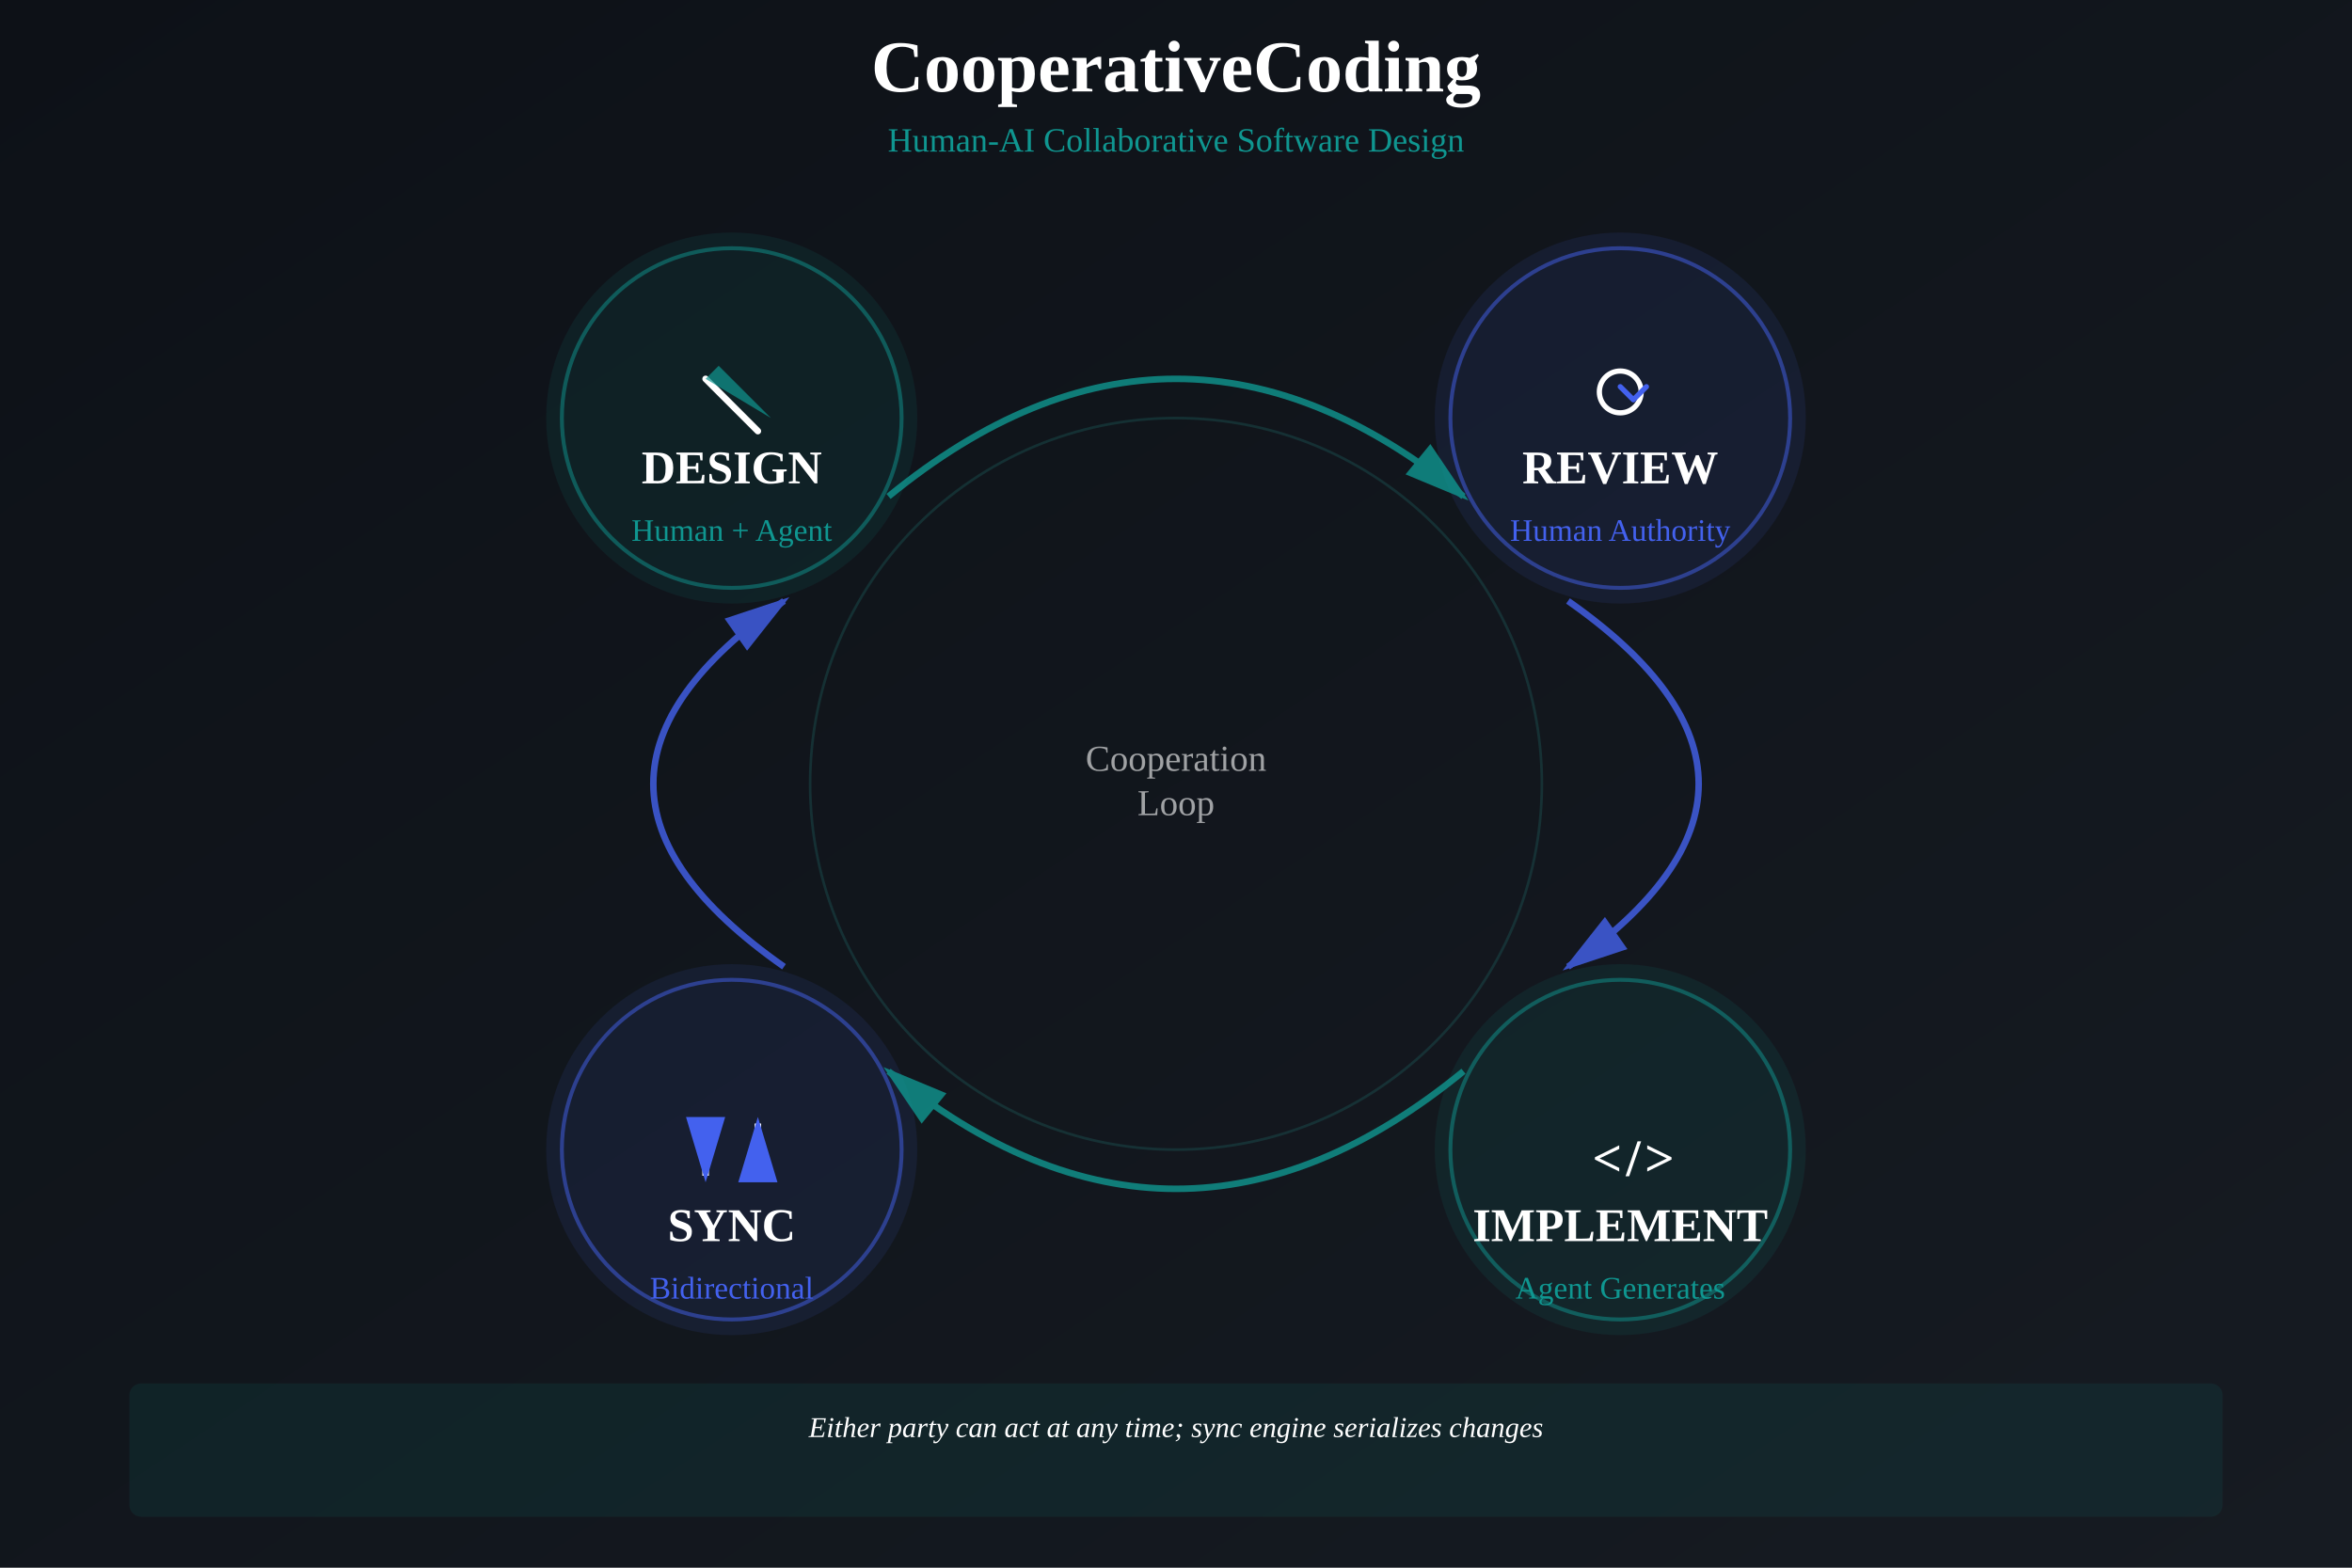
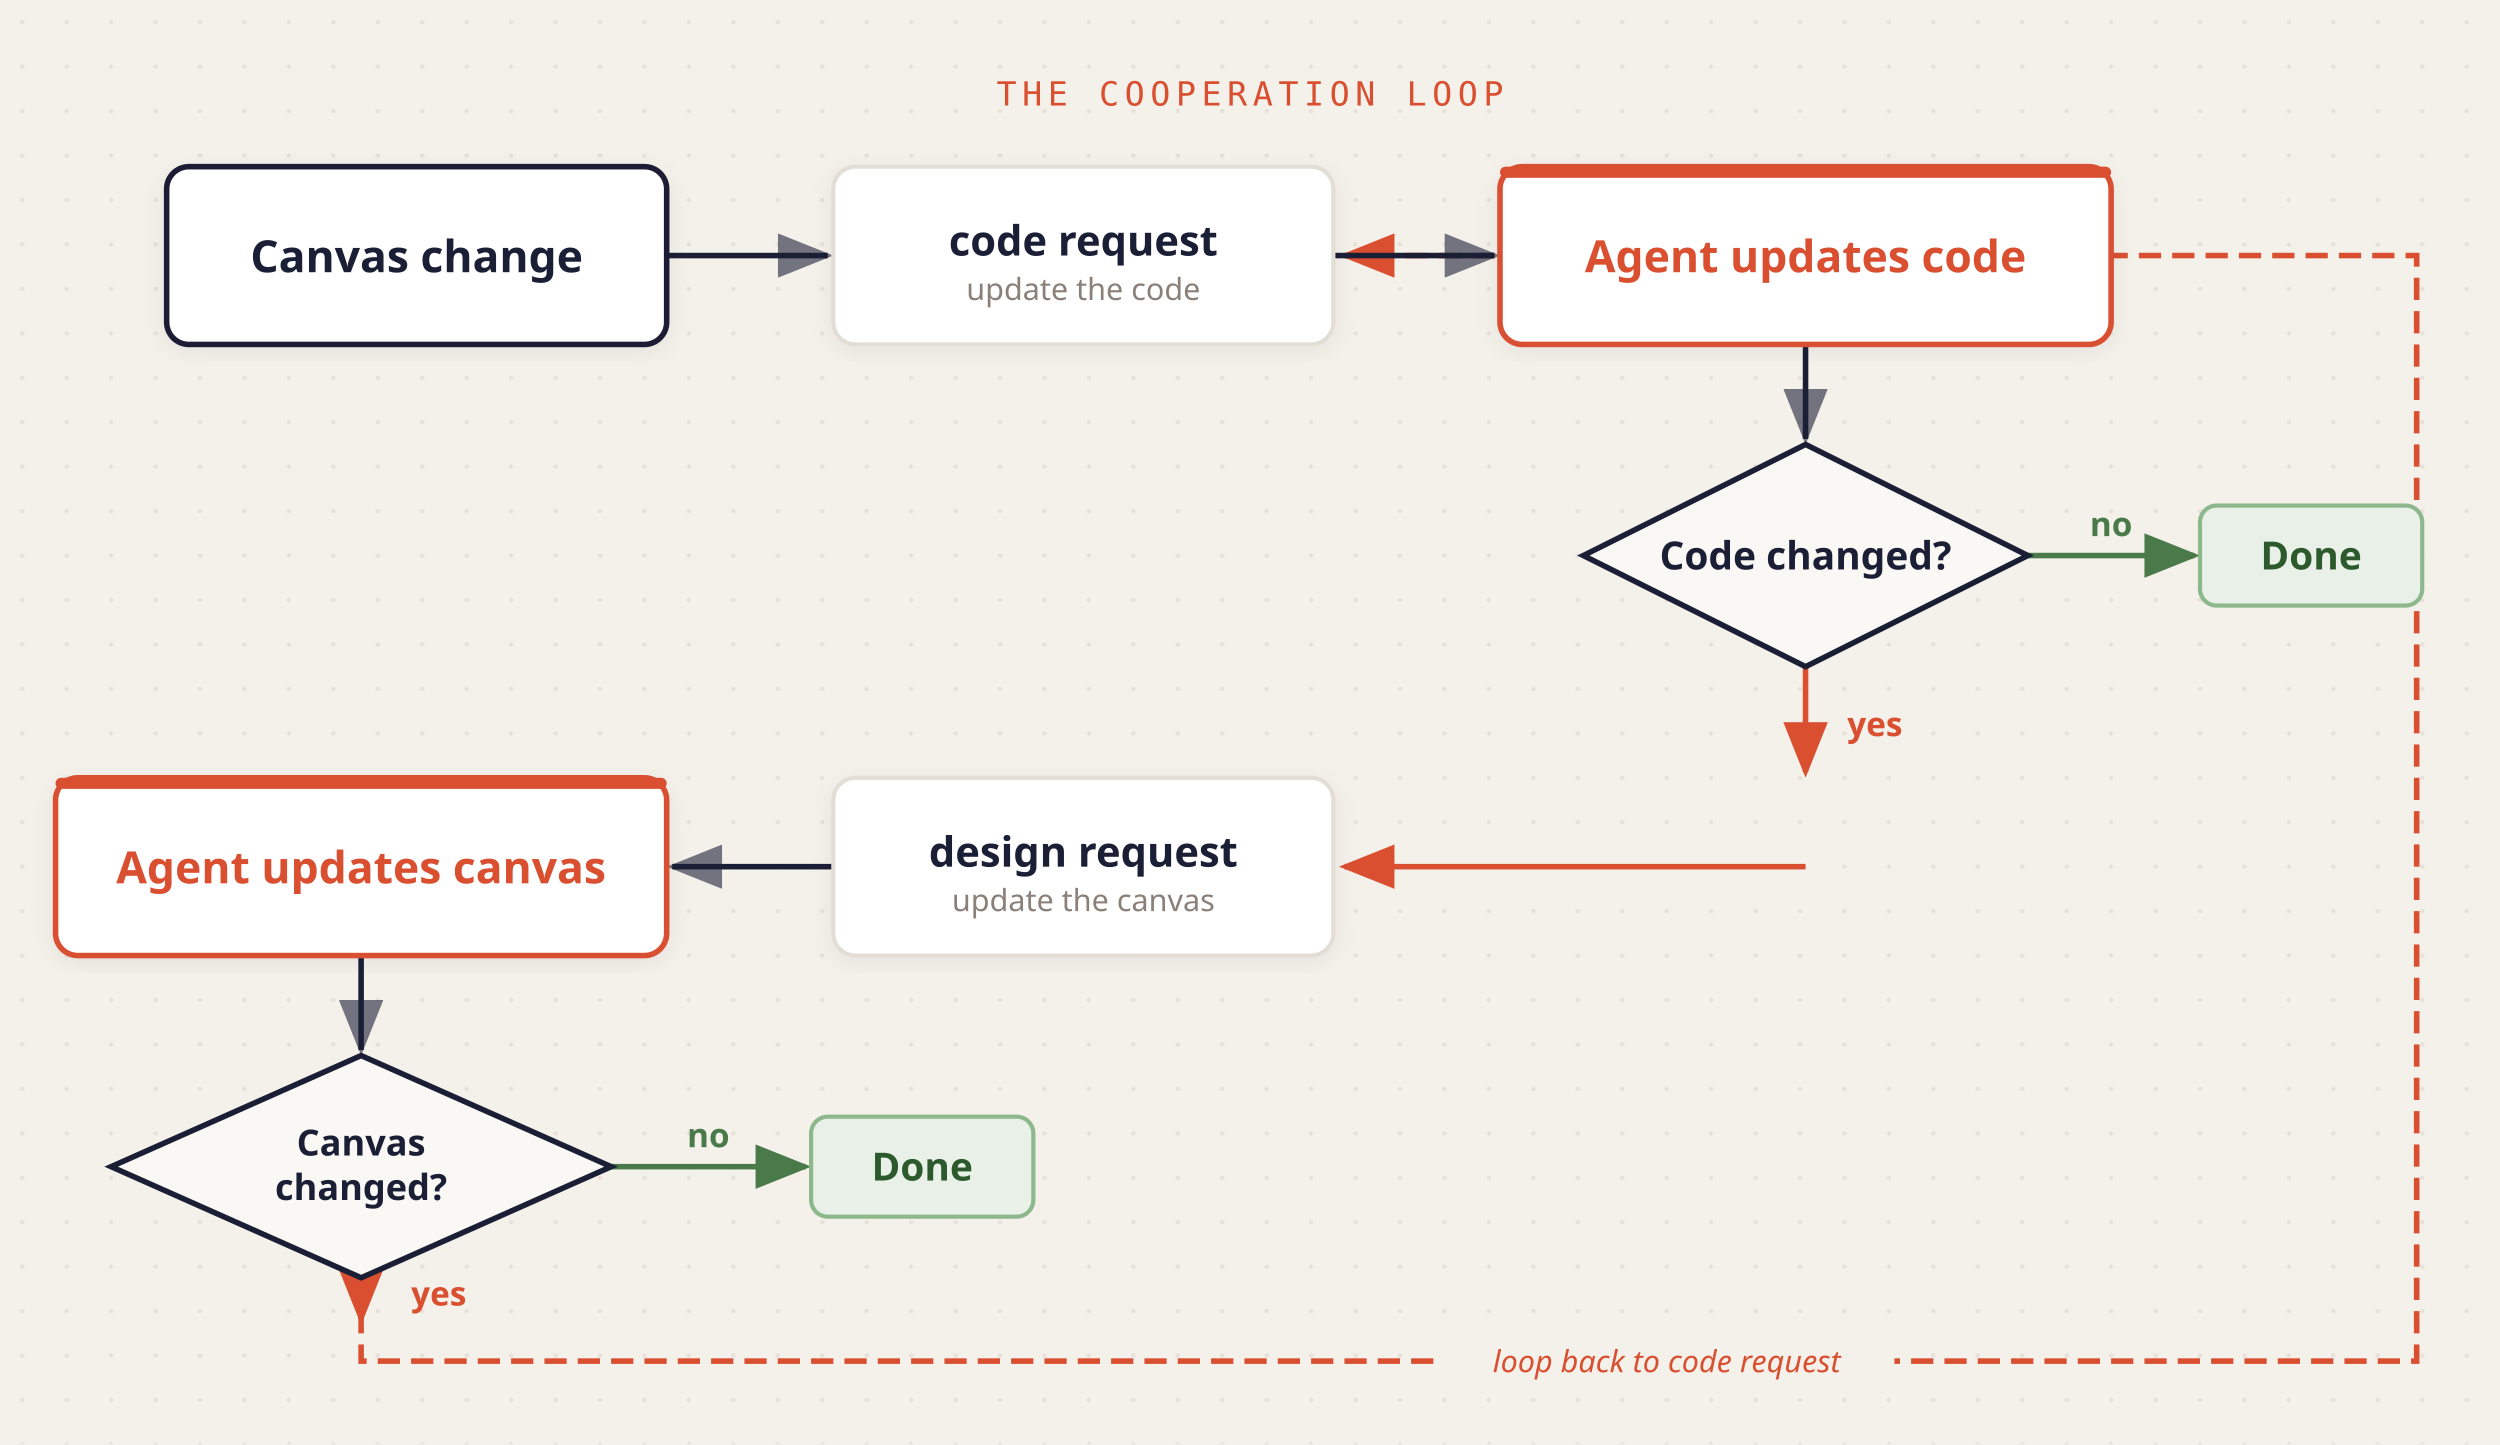
- <svg xmlns="http://www.w3.org/2000/svg" viewBox="0 0 900 600">
+ <svg xmlns="http://www.w3.org/2000/svg" viewBox="0 0 900 520">
  <defs>
-     <linearGradient id="bgGradient" x1="0%" y1="0%" x2="100%" y2="100%">
-       <stop offset="0%" style="stop-color:#0d1117;stop-opacity:1" />
-       <stop offset="100%" style="stop-color:#161b22;stop-opacity:1" />
-     </linearGradient>
-     <filter id="glow">
-       <feGaussianBlur stdDeviation="2" result="coloredBlur" />
-       <feMerge>
-         <feMergeNode in="coloredBlur" />
-         <feMergeNode in="SourceGraphic" />
-       </feMerge>
+     <pattern id="dots" x="0" y="0" width="16" height="16" patternUnits="userSpaceOnUse">
+       <circle cx="8" cy="8" r="0.8" fill="#a09080" opacity="0.15" />
+     </pattern>
+     <filter id="shadow">
+       <feDropShadow dx="0" dy="2" stdDeviation="4" flood-color="#000" flood-opacity="0.06" />
    </filter>
-     <pattern id="dashed" x="0" y="0" width="4" height="4" patternUnits="userSpaceOnUse">
-       <line x1="0" y1="0" x2="4" y2="0" stroke="#0f9690" stroke-width="1" />
-     </pattern>
-   </defs>
-   <rect width="900" height="600" fill="url(#bgGradient)" />
-   <circle cx="450" cy="300" r="140" fill="none" stroke="#1f6f6c" stroke-width="1" opacity="0.3" />
-   <circle cx="280" cy="160" r="70" fill="#0f9690" opacity="0.1" stroke="#0f9690" stroke-width="2" />
-   <circle cx="280" cy="160" r="65" fill="none" stroke="#0f9690" stroke-width="1.5" opacity="0.5" />
-   <circle cx="620" cy="160" r="70" fill="#4361ee" opacity="0.1" stroke="#4361ee" stroke-width="2" />
-   <circle cx="620" cy="160" r="65" fill="none" stroke="#4361ee" stroke-width="1.5" opacity="0.5" />
-   <circle cx="620" cy="440" r="70" fill="#0f9690" opacity="0.1" stroke="#0f9690" stroke-width="2" />
-   <circle cx="620" cy="440" r="65" fill="none" stroke="#0f9690" stroke-width="1.5" opacity="0.5" />
-   <circle cx="280" cy="440" r="70" fill="#4361ee" opacity="0.1" stroke="#4361ee" stroke-width="2" />
-   <circle cx="280" cy="440" r="65" fill="none" stroke="#4361ee" stroke-width="1.5" opacity="0.5" />
-   <defs>
-     <marker id="arrowhead-teal" markerWidth="10" markerHeight="10" refX="9" refY="3" orient="auto">
-       <polygon points="0 0, 10 3, 0 6" fill="#0f9690" />
+     <marker id="arrow-ink" markerWidth="10" markerHeight="8" refX="9" refY="4" orient="auto">
+       <path d="M0,0 L10,4 L0,8 Z" fill="#1a1f36" opacity="0.6" />
    </marker>
-     <marker id="arrowhead-blue" markerWidth="10" markerHeight="10" refX="9" refY="3" orient="auto">
-       <polygon points="0 0, 10 3, 0 6" fill="#4361ee" />
+     <marker id="arrow-terracotta" markerWidth="10" markerHeight="8" refX="9" refY="4" orient="auto">
+       <path d="M0,0 L10,4 L0,8 Z" fill="#d94f30" />
+     </marker>
+     <marker id="arrow-green" markerWidth="10" markerHeight="8" refX="9" refY="4" orient="auto">
+       <path d="M0,0 L10,4 L0,8 Z" fill="#4a7a4a" />
    </marker>
  </defs>
-   <path d="M 340 190 Q 450 100 560 190" fill="none" stroke="#0f9690" stroke-width="2.5" marker-end="url(#arrowhead-teal)" opacity="0.8" />
-   <path d="M 600 230 Q 700 300 600 370" fill="none" stroke="#4361ee" stroke-width="2.5" marker-end="url(#arrowhead-blue)" opacity="0.8" />
-   <path d="M 560 410 Q 450 500 340 410" fill="none" stroke="#0f9690" stroke-width="2.5" marker-end="url(#arrowhead-teal)" opacity="0.8" />
-   <path d="M 300 370 Q 200 300 300 230" fill="none" stroke="#4361ee" stroke-width="2.5" marker-end="url(#arrowhead-blue)" opacity="0.8" />
-   <g id="design-icon">
-     <line x1="270" y1="145" x2="290" y2="165" stroke="#ffffff" stroke-width="2.5" stroke-linecap="round" />
-     <polygon points="270,145 275,140 295,160" fill="#0f9690" opacity="0.7" />
-   </g>
-   <text x="280" y="185" font-size="18" font-weight="bold" fill="#ffffff" text-anchor="middle">DESIGN</text>
-   <text x="280" y="207" font-size="12" fill="#0f9690" text-anchor="middle">Human + Agent</text>
-   <g id="review-icon">
-     <circle cx="620" cy="150" r="8" fill="none" stroke="#ffffff" stroke-width="2" />
-     <path d="M 620 148 L 625 153 L 630 148" fill="none" stroke="#4361ee" stroke-width="2" stroke-linecap="round" stroke-linejoin="round" />
-   </g>
-   <text x="620" y="185" font-size="18" font-weight="bold" fill="#ffffff" text-anchor="middle">REVIEW</text>
-   <text x="620" y="207" font-size="12" fill="#4361ee" text-anchor="middle">Human Authority</text>
-   <g id="implement-icon">
-     <text x="615" y="450" font-size="20" font-weight="bold" fill="#ffffff" text-anchor="middle">&lt;</text>
-     <text x="625" y="450" font-size="20" font-weight="bold" fill="#ffffff" text-anchor="middle">/</text>
-     <text x="635" y="450" font-size="20" font-weight="bold" fill="#ffffff" text-anchor="middle">&gt;</text>
-   </g>
-   <text x="620" y="475" font-size="18" font-weight="bold" fill="#ffffff" text-anchor="middle">IMPLEMENT</text>
-   <text x="620" y="497" font-size="12" fill="#0f9690" text-anchor="middle">Agent Generates</text>
-   <g id="sync-icon">
-     <path d="M 270 430 L 270 450" fill="none" stroke="#ffffff" stroke-width="2.5" marker-end="url(#arrowhead-blue)" />
-     <path d="M 290 450 L 290 430" fill="none" stroke="#ffffff" stroke-width="2.5" marker-end="url(#arrowhead-blue)" />
-   </g>
-   <text x="280" y="475" font-size="18" font-weight="bold" fill="#ffffff" text-anchor="middle">SYNC</text>
-   <text x="280" y="497" font-size="12" fill="#4361ee" text-anchor="middle">Bidirectional</text>
-   <text x="450" y="295" font-size="14" fill="#ffffff" opacity="0.6" text-anchor="middle">Cooperation</text>
-   <text x="450" y="312" font-size="14" fill="#ffffff" opacity="0.6" text-anchor="middle">Loop</text>
-   <rect x="50" y="530" width="800" height="50" fill="#0f9690" opacity="0.1" stroke="#0f9690" stroke-width="1" rx="4" />
-   <text x="450" y="550" font-size="11" fill="#ffffff" text-anchor="middle" font-style="italic">
-     Either party can act at any time; sync engine serializes changes
-   </text>
-   <text x="450" y="35" font-size="28" font-weight="bold" fill="#ffffff" text-anchor="middle">CooperativeCoding</text>
-   <text x="450" y="58" font-size="13" fill="#0f9690" text-anchor="middle">Human-AI Collaborative Software Design</text>
+   <rect width="900" height="520" fill="#f4f0ea" />
+   <rect width="900" height="520" fill="url(#dots)" />
+   <text x="450" y="38" font-family="monospace" font-size="12" fill="#d94f30" text-anchor="middle" letter-spacing="2">THE COOPERATION LOOP</text>
+   <path d="M130,460 L130,490 L870,490 L870,92 L484,92" fill="none" stroke="#d94f30" stroke-width="2" stroke-dasharray="8,4" marker-end="url(#arrow-terracotta)" />
+   <rect x="518" y="482" width="164" height="16" fill="#f4f0ea" rx="2" />
+   <text x="600" y="494" font-family="sans-serif" font-size="11" font-style="italic" fill="#d94f30" text-anchor="middle">loop back to code request</text>
+   <line x1="240" y1="92" x2="298" y2="92" stroke="#1a1f36" stroke-width="2" marker-end="url(#arrow-ink)" />
+   <line x1="480" y1="92" x2="538" y2="92" stroke="#1a1f36" stroke-width="2" marker-end="url(#arrow-ink)" />
+   <line x1="650" y1="124" x2="650" y2="158" stroke="#1a1f36" stroke-width="2" marker-end="url(#arrow-ink)" />
+   <line x1="730" y1="200" x2="790" y2="200" stroke="#4a7a4a" stroke-width="2" marker-end="url(#arrow-green)" />
+   <text x="760" y="193" font-family="sans-serif" font-size="12" font-weight="600" fill="#4a7a4a" text-anchor="middle">no</text>
+   <line x1="650" y1="240" x2="650" y2="278" stroke="#d94f30" stroke-width="2" marker-end="url(#arrow-terracotta)" />
+   <text x="665" y="265" font-family="sans-serif" font-size="12" font-weight="600" fill="#d94f30">yes</text>
+   <line x1="650" y1="312" x2="484" y2="312" stroke="#d94f30" stroke-width="2" marker-end="url(#arrow-terracotta)" />
+   <line x1="300" y1="312" x2="242" y2="312" stroke="#1a1f36" stroke-width="2" marker-end="url(#arrow-ink)" />
+   <line x1="130" y1="344" x2="130" y2="378" stroke="#1a1f36" stroke-width="2" marker-end="url(#arrow-ink)" />
+   <line x1="220" y1="420" x2="290" y2="420" stroke="#4a7a4a" stroke-width="2" marker-end="url(#arrow-green)" />
+   <text x="255" y="413" font-family="sans-serif" font-size="12" font-weight="600" fill="#4a7a4a" text-anchor="middle">no</text>
+   <line x1="130" y1="460" x2="130" y2="475" stroke="#d94f30" stroke-width="2" marker-end="url(#arrow-terracotta)" />
+   <text x="148" y="470" font-family="sans-serif" font-size="12" font-weight="600" fill="#d94f30">yes</text>
+   <rect x="60" y="60" width="180" height="64" rx="8" fill="#ffffff" stroke="#1a1f36" stroke-width="2" filter="url(#shadow)" />
+   <text x="150" y="98" font-family="sans-serif" font-size="16" font-weight="700" fill="#1a1f36" text-anchor="middle">Canvas change</text>
+   <rect x="300" y="60" width="180" height="64" rx="8" fill="#ffffff" stroke="#e2ddd5" stroke-width="1.5" filter="url(#shadow)" />
+   <text x="390" y="92" font-family="sans-serif" font-size="15" font-weight="600" fill="#1a1f36" text-anchor="middle">code request</text>
+   <text x="390" y="108" font-family="sans-serif" font-size="11" fill="#8a8078" text-anchor="middle">update the code</text>
+   <rect x="540" y="60" width="220" height="64" rx="8" fill="#ffffff" stroke="#d94f30" stroke-width="2" filter="url(#shadow)" />
+   <rect x="540" y="60" width="220" height="4" rx="2" fill="#d94f30" />
+   <text x="650" y="98" font-family="sans-serif" font-size="16" font-weight="700" fill="#d94f30" text-anchor="middle">Agent updates code</text>
+   <polygon points="650,160 730,200 650,240 570,200" fill="#faf8f5" stroke="#1a1f36" stroke-width="2" />
+   <text x="650" y="205" font-family="sans-serif" font-size="14" font-weight="700" fill="#1a1f36" text-anchor="middle">Code changed?</text>
+   <rect x="792" y="182" width="80" height="36" rx="6" fill="#e8f0e8" stroke="#8cb88c" stroke-width="1.5" />
+   <text x="832" y="205" font-family="sans-serif" font-size="14" font-weight="700" fill="#2d5a2d" text-anchor="middle">Done</text>
+   <rect x="300" y="280" width="180" height="64" rx="8" fill="#ffffff" stroke="#e2ddd5" stroke-width="1.5" filter="url(#shadow)" />
+   <text x="390" y="312" font-family="sans-serif" font-size="15" font-weight="600" fill="#1a1f36" text-anchor="middle">design request</text>
+   <text x="390" y="328" font-family="sans-serif" font-size="11" fill="#8a8078" text-anchor="middle">update the canvas</text>
+   <rect x="20" y="280" width="220" height="64" rx="8" fill="#ffffff" stroke="#d94f30" stroke-width="2" filter="url(#shadow)" />
+   <rect x="20" y="280" width="220" height="4" rx="2" fill="#d94f30" />
+   <text x="130" y="318" font-family="sans-serif" font-size="16" font-weight="700" fill="#d94f30" text-anchor="middle">Agent updates canvas</text>
+   <polygon points="130,380 220,420 130,460 40,420" fill="#faf8f5" stroke="#1a1f36" stroke-width="2" />
+   <text x="130" y="416" font-family="sans-serif" font-size="13" font-weight="700" fill="#1a1f36" text-anchor="middle">Canvas</text>
+   <text x="130" y="432" font-family="sans-serif" font-size="13" font-weight="700" fill="#1a1f36" text-anchor="middle">changed?</text>
+   <rect x="292" y="402" width="80" height="36" rx="6" fill="#e8f0e8" stroke="#8cb88c" stroke-width="1.5" />
+   <text x="332" y="425" font-family="sans-serif" font-size="14" font-weight="700" fill="#2d5a2d" text-anchor="middle">Done</text>
</svg>
